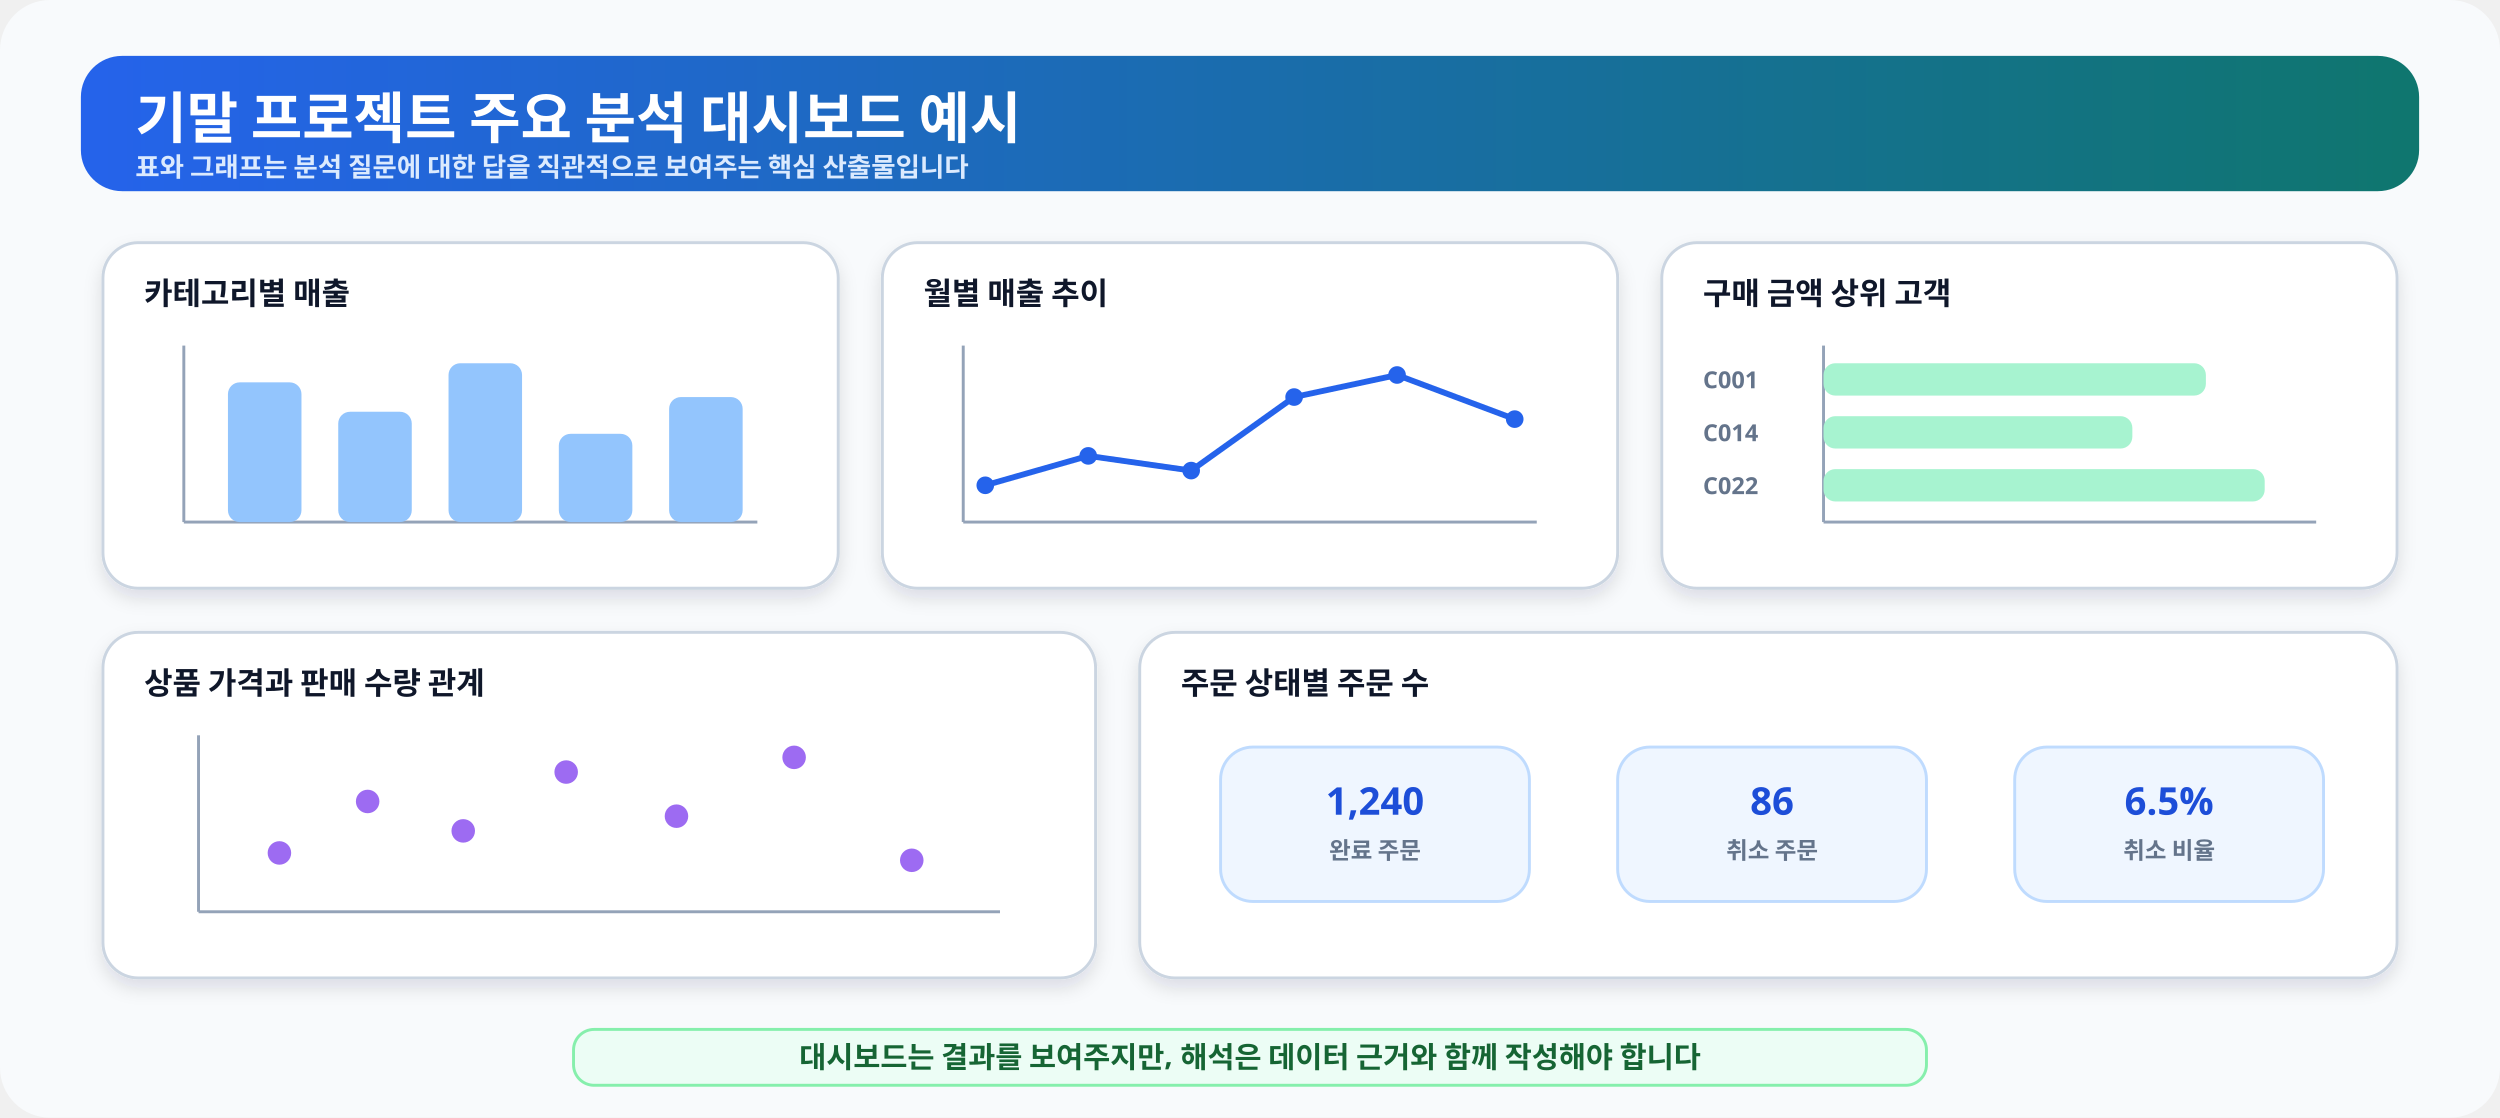
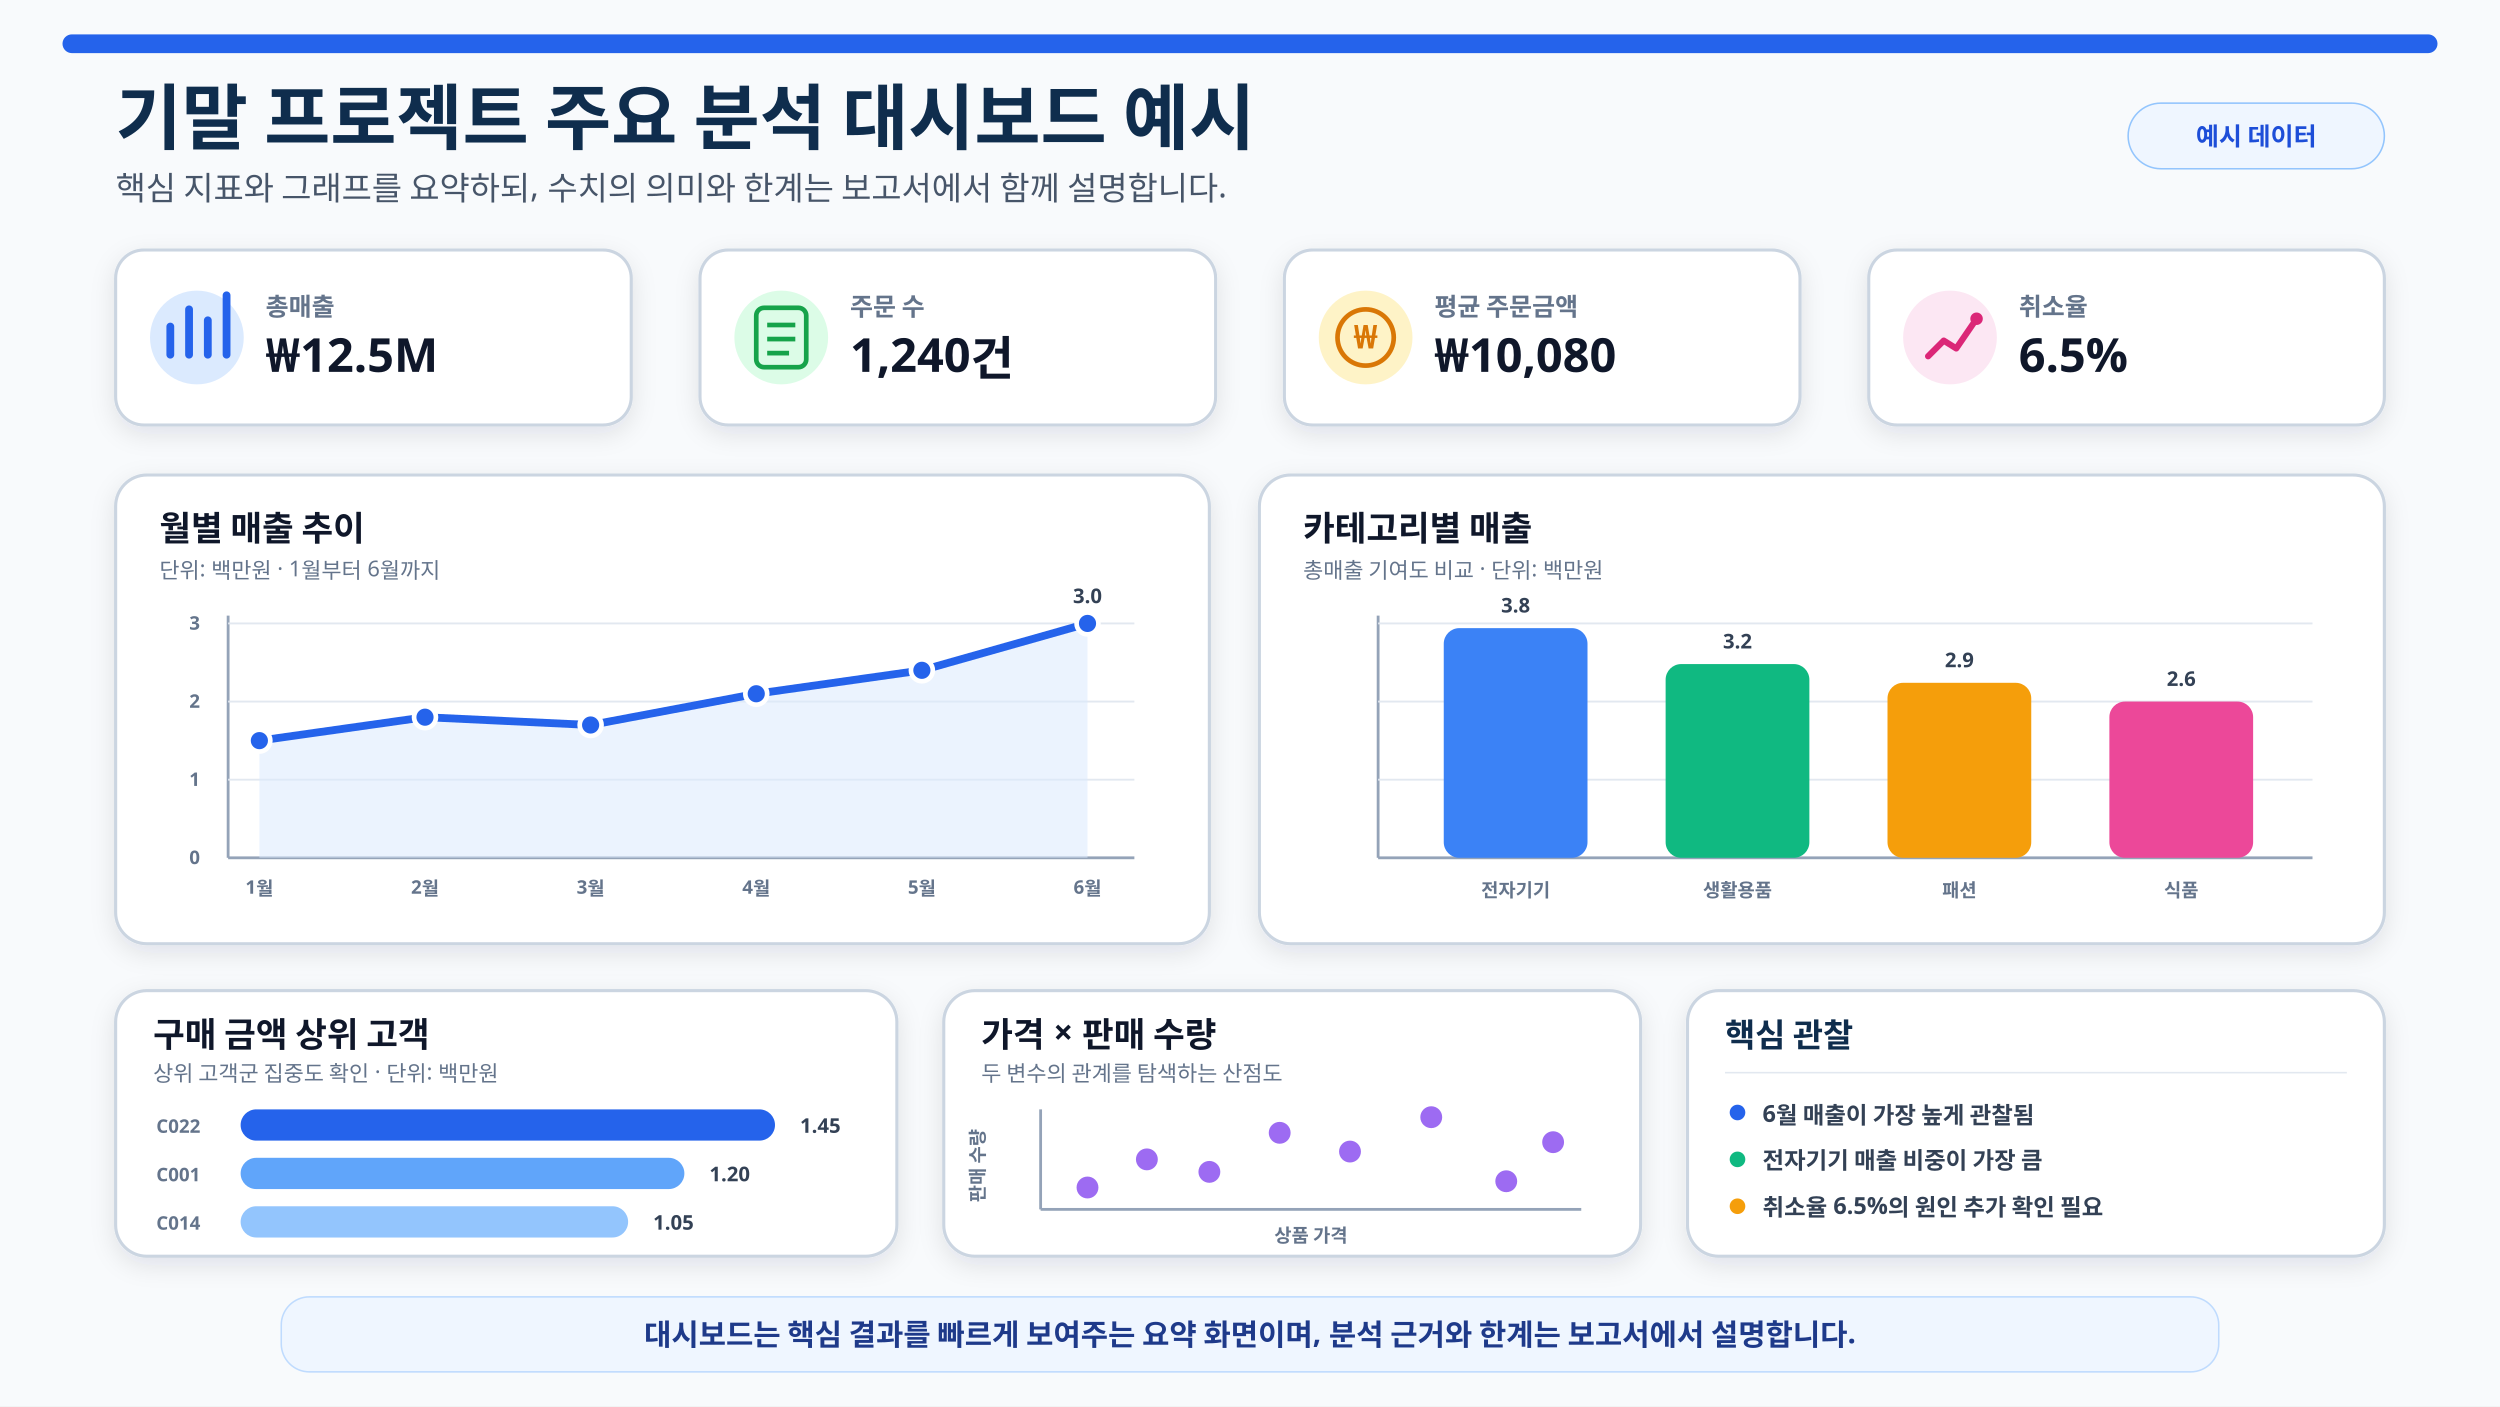
- <svg xmlns="http://www.w3.org/2000/svg" width="1700" height="760" viewBox="0 0 1700 760" role="img" aria-labelledby="title desc">
+ <svg xmlns="http://www.w3.org/2000/svg" width="1600" height="900" viewBox="0 0 1600 900" role="img" aria-labelledby="title desc">
  <defs>
-     <linearGradient id="head" x1="0" x2="1">
-       <stop offset="0%" stop-color="#2563eb" />
-       <stop offset="100%" stop-color="#0f766e" />
-     </linearGradient>
-     <filter id="shadow" x="-20%" y="-20%" width="140%" height="140%">
-       <feDropShadow dx="0" dy="6" stdDeviation="6" flood-color="#0f172a" flood-opacity="0.12" />
+     <filter id="shadow" x="-15%" y="-20%" width="130%" height="145%">
+       <feDropShadow dx="0" dy="5" stdDeviation="8" flood-color="#0f172a" flood-opacity="0.10" />
    </filter>
    <style>
-       .bg{fill:#f8fafc}.h{fill:url(#head)} text{font-family:'Pretendard','Noto Sans KR','Apple SD Gothic Neo','Malgun Gothic',sans-serif}.title{font-size:38px;font-weight:900;fill:#fff}.sub{font-size:18px;font-weight:650;fill:#dbeafe}.panel{fill:#fff;stroke:#cbd5e1;stroke-width:2;filter:url(#shadow)}.pTitle{font-size:21px;font-weight:900;fill:#0f172a}.axis{stroke:#94a3b8;stroke-width:2}.bar{fill:#93c5fd}.bar2{fill:#a7f3d0}.line{fill:none;stroke:#2563eb;stroke-width:4}.dot{fill:#2563eb}.scatter{fill:#7c3aed;opacity:.75}.card{fill:#eff6ff;stroke:#bfdbfe;stroke-width:2}.metric{font-size:26px;font-weight:900;fill:#1d4ed8}.label{font-size:16px;font-weight:700;fill:#64748b}.note{fill:#ecfdf5;stroke:#86efac;stroke-width:2}.noteText{font-size:20px;font-weight:800;fill:#166534}
+       text { font-family: "NanumSquare","Noto Sans KR","Malgun Gothic",sans-serif; }
+       .mono { font-family: "D2Coding","Cascadia Mono","Consolas",monospace; }
+       .title { font-size: 46px; font-weight: 800; fill: #0f2d4d; }
+       .subtitle { font-size: 21px; font-weight: 500; fill: #475569; }
+       .kpiLabel { font-size: 16px; font-weight: 700; fill: #64748b; }
+       .kpiValue { font-size: 30px; font-weight: 850; fill: #0f172a; }
+       .panelTitle { font-size: 22px; font-weight: 800; fill: #0f172a; }
+       .panelSub { font-size: 14px; font-weight: 500; fill: #64748b; }
+       .axisLabel { font-size: 12px; font-weight: 600; fill: #64748b; }
+       .valueLabel { font-size: 13px; font-weight: 750; fill: #334155; }
+       .insightTitle { font-size: 21px; font-weight: 800; fill: #0f2d4d; }
+       .insight { font-size: 15px; font-weight: 600; fill: #334155; }
+       .footer { font-size: 19px; font-weight: 750; fill: #1e3a8a; }
+       .panel { fill: #ffffff; stroke: #cbd5e1; stroke-width: 2; filter: url(#shadow); }
+       .grid { stroke: #e2e8f0; stroke-width: 1.2; }
+       .axis { stroke: #94a3b8; stroke-width: 1.8; }
    </style>
  </defs>
-   <rect class="bg" width="1700" height="760" rx="34" />
-   <rect class="h" x="55" y="38" width="1590" height="92" rx="28" />
-   <text class="title" x="92" y="94">기말 프로젝트 주요 분석 대시보드 예시</text>
-   <text class="sub" x="92" y="120">표와 그래프는 분석 질문에 대한 답을 직관적으로 보여주는 핵심 산출물입니다</text>
-   <g transform="translate(70 165)">
-     <rect class="panel" width="500" height="235" rx="24" />
-     <text class="pTitle" x="28" y="42">카테고리별 매출</text>
-     <line class="axis" x1="55" y1="190" x2="445" y2="190" />
-     <line class="axis" x1="55" y1="70" x2="55" y2="190" />
-     <rect class="bar" x="85" y="95" width="50" height="95" rx="8" />
-     <rect class="bar" x="160" y="115" width="50" height="75" rx="8" />
-     <rect class="bar" x="235" y="82" width="50" height="108" rx="8" />
-     <rect class="bar" x="310" y="130" width="50" height="60" rx="8" />
-     <rect class="bar" x="385" y="105" width="50" height="85" rx="8" />
+   <rect width="1600" height="900" fill="#f8fafc" />
+   <rect x="40" y="22" width="1520" height="12" rx="6" fill="#2563eb" />
+   <text x="74" y="92" class="title">기말 프로젝트 주요 분석 대시보드 예시</text>
+   <text x="74" y="128" class="subtitle">핵심 지표와 그래프를 요약하되, 수치의 의미와 한계는 보고서에서 함께 설명합니다.</text>
+   <rect x="1362" y="66" width="164" height="42" rx="21" fill="#eff6ff" stroke="#93c5fd" />
+   <text x="1444" y="93" text-anchor="middle" font-size="16" font-weight="800" fill="#1d4ed8">예시 데이터</text>
+   <g transform="translate(74 160)">
+     <rect class="panel" width="330" height="112" rx="18" />
+     <circle cx="52" cy="56" r="30" fill="#dbeafe" />
+     <path d="M35 67V49M47 67V38M59 67V45M71 67V29" stroke="#2563eb" stroke-width="5" stroke-linecap="round" />
+     <text x="96" y="42" class="kpiLabel">총매출</text>
+     <text x="96" y="78" class="kpiValue">₩12.5M</text>
  </g>
-   <g transform="translate(600 165)">
-     <rect class="panel" width="500" height="235" rx="24" />
-     <text class="pTitle" x="28" y="42">월별 매출 추이</text>
-     <line class="axis" x1="55" y1="190" x2="445" y2="190" />
-     <line class="axis" x1="55" y1="70" x2="55" y2="190" />
-     <polyline class="line" points="70,165 140,145 210,155 280,105 350,90 430,120" />
-     <circle class="dot" cx="70" cy="165" r="6" />
-     <circle class="dot" cx="140" cy="145" r="6" />
-     <circle class="dot" cx="210" cy="155" r="6" />
-     <circle class="dot" cx="280" cy="105" r="6" />
-     <circle class="dot" cx="350" cy="90" r="6" />
-     <circle class="dot" cx="430" cy="120" r="6" />
+   <g transform="translate(448 160)">
+     <rect class="panel" width="330" height="112" rx="18" />
+     <circle cx="52" cy="56" r="30" fill="#dcfce7" />
+     <rect x="36" y="37" width="32" height="38" rx="5" fill="none" stroke="#16a34a" stroke-width="3" />
+     <line x1="43" y1="48" x2="61" y2="48" stroke="#16a34a" stroke-width="3" />
+     <line x1="43" y1="57" x2="61" y2="57" stroke="#16a34a" stroke-width="3" />
+     <line x1="43" y1="66" x2="57" y2="66" stroke="#16a34a" stroke-width="3" />
+     <text x="96" y="42" class="kpiLabel">주문 수</text>
+     <text x="96" y="78" class="kpiValue">1,240건</text>
  </g>
-   <g transform="translate(1130 165)">
-     <rect class="panel" width="500" height="235" rx="24" />
-     <text class="pTitle" x="28" y="42">구매 금액 상위 고객</text>
-     <line class="axis" x1="110" y1="190" x2="445" y2="190" />
-     <line class="axis" x1="110" y1="70" x2="110" y2="190" />
-     <rect class="bar2" x="110" y="82" width="260" height="22" rx="8" />
-     <rect class="bar2" x="110" y="118" width="210" height="22" rx="8" />
-     <rect class="bar2" x="110" y="154" width="300" height="22" rx="8" />
-     <text class="label" x="28" y="99">C001</text>
-     <text class="label" x="28" y="135">C014</text>
-     <text class="label" x="28" y="171">C022</text>
+   <g transform="translate(822 160)">
+     <rect class="panel" width="330" height="112" rx="18" />
+     <circle cx="52" cy="56" r="30" fill="#fef3c7" />
+     <circle cx="52" cy="56" r="18" fill="none" stroke="#d97706" stroke-width="3" />
+     <text x="52" y="63" text-anchor="middle" font-size="21" font-weight="850" fill="#d97706">₩</text>
+     <text x="96" y="42" class="kpiLabel">평균 주문금액</text>
+     <text x="96" y="78" class="kpiValue">₩10,080</text>
  </g>
-   <g transform="translate(70 430)">
-     <rect class="panel" width="675" height="235" rx="24" />
-     <text class="pTitle" x="28" y="42">상품 가격과 판매 수량 관계</text>
-     <line class="axis" x1="65" y1="190" x2="610" y2="190" />
-     <line class="axis" x1="65" y1="70" x2="65" y2="190" />
-     <circle class="scatter" cx="120" cy="150" r="8" />
-     <circle class="scatter" cx="180" cy="115" r="8" />
-     <circle class="scatter" cx="245" cy="135" r="8" />
-     <circle class="scatter" cx="315" cy="95" r="8" />
-     <circle class="scatter" cx="390" cy="125" r="8" />
-     <circle class="scatter" cx="470" cy="85" r="8" />
-     <circle class="scatter" cx="550" cy="155" r="8" />
+   <g transform="translate(1196 160)">
+     <rect class="panel" width="330" height="112" rx="18" />
+     <circle cx="52" cy="56" r="30" fill="#fce7f3" />
+     <path d="M38 68l10-10l8 5l13-19" fill="none" stroke="#db2777" stroke-width="4" stroke-linecap="round" stroke-linejoin="round" />
+     <circle cx="69" cy="44" r="4" fill="#db2777" />
+     <text x="96" y="42" class="kpiLabel">취소율</text>
+     <text x="96" y="78" class="kpiValue">6.5%</text>
  </g>
-   <g transform="translate(775 430)">
-     <rect class="panel" width="855" height="235" rx="24" />
-     <text class="pTitle" x="28" y="42">주문 상태별 주문 수</text>
-     <rect class="card" x="55" y="78" width="210" height="105" rx="22" />
-     <text class="metric" x="160" y="124" text-anchor="middle">1,240</text>
-     <text class="label" x="160" y="154" text-anchor="middle">완료 주문</text>
-     <rect class="card" x="325" y="78" width="210" height="105" rx="22" />
-     <text class="metric" x="430" y="124" text-anchor="middle">86</text>
-     <text class="label" x="430" y="154" text-anchor="middle">취소 주문</text>
-     <rect class="card" x="595" y="78" width="210" height="105" rx="22" />
-     <text class="metric" x="700" y="124" text-anchor="middle">6.5%</text>
-     <text class="label" x="700" y="154" text-anchor="middle">취소 비율</text>
+   <g transform="translate(74 304)">
+     <rect class="panel" width="700" height="300" rx="20" />
+     <text x="28" y="42" class="panelTitle">월별 매출 추이</text>
+     <text x="28" y="66" class="panelSub">단위: 백만원 · 1월부터 6월까지</text>
+     <line x1="72" y1="245" x2="652" y2="245" class="axis" />
+     <line x1="72" y1="90" x2="72" y2="245" class="axis" />
+     <line x1="72" y1="195" x2="652" y2="195" class="grid" />
+     <line x1="72" y1="145" x2="652" y2="145" class="grid" />
+     <line x1="72" y1="95" x2="652" y2="95" class="grid" />
+     <text x="54" y="249" text-anchor="end" class="axisLabel">0</text>
+     <text x="54" y="199" text-anchor="end" class="axisLabel">1</text>
+     <text x="54" y="149" text-anchor="end" class="axisLabel">2</text>
+     <text x="54" y="99" text-anchor="end" class="axisLabel">3</text>
+     <path d="M92 170 L198 155 L304 160 L410 140 L516 125 L622 95 L622 245 L92 245 Z" fill="#dbeafe" opacity="0.55" />
+     <polyline points="92,170 198,155 304,160 410,140 516,125 622,95" fill="none" stroke="#2563eb" stroke-width="5" stroke-linecap="round" stroke-linejoin="round" />
+     <g fill="#2563eb" stroke="#ffffff" stroke-width="3">
+       <circle cx="92" cy="170" r="7" />
+       <circle cx="198" cy="155" r="7" />
+       <circle cx="304" cy="160" r="7" />
+       <circle cx="410" cy="140" r="7" />
+       <circle cx="516" cy="125" r="7" />
+       <circle cx="622" cy="95" r="7" />
+     </g>
+     <text x="92" y="268" text-anchor="middle" class="axisLabel">1월</text>
+     <text x="198" y="268" text-anchor="middle" class="axisLabel">2월</text>
+     <text x="304" y="268" text-anchor="middle" class="axisLabel">3월</text>
+     <text x="410" y="268" text-anchor="middle" class="axisLabel">4월</text>
+     <text x="516" y="268" text-anchor="middle" class="axisLabel">5월</text>
+     <text x="622" y="268" text-anchor="middle" class="axisLabel">6월</text>
+     <text x="622" y="82" text-anchor="middle" class="valueLabel">3.0</text>
  </g>
-   <rect class="note" x="390" y="700" width="920" height="38" rx="14" />
-   <text class="noteText" x="850" y="726" text-anchor="middle">대시보드는 결과를 보여주지만, 해석은 데이터 근거와 함께 작성해야 합니다</text>
+   <g transform="translate(806 304)">
+     <rect class="panel" width="720" height="300" rx="20" />
+     <text x="28" y="42" class="panelTitle">카테고리별 매출</text>
+     <text x="28" y="66" class="panelSub">총매출 기여도 비교 · 단위: 백만원</text>
+     <line x1="76" y1="245" x2="674" y2="245" class="axis" />
+     <line x1="76" y1="90" x2="76" y2="245" class="axis" />
+     <line x1="76" y1="195" x2="674" y2="195" class="grid" />
+     <line x1="76" y1="145" x2="674" y2="145" class="grid" />
+     <line x1="76" y1="95" x2="674" y2="95" class="grid" />
+     <rect x="118" y="98" width="92" height="147" rx="10" fill="#3b82f6" />
+     <rect x="260" y="121" width="92" height="124" rx="10" fill="#10b981" />
+     <rect x="402" y="133" width="92" height="112" rx="10" fill="#f59e0b" />
+     <rect x="544" y="145" width="92" height="100" rx="10" fill="#ec4899" />
+     <text x="164" y="88" text-anchor="middle" class="valueLabel">3.8</text>
+     <text x="306" y="111" text-anchor="middle" class="valueLabel">3.2</text>
+     <text x="448" y="123" text-anchor="middle" class="valueLabel">2.9</text>
+     <text x="590" y="135" text-anchor="middle" class="valueLabel">2.6</text>
+     <text x="164" y="270" text-anchor="middle" class="axisLabel">전자기기</text>
+     <text x="306" y="270" text-anchor="middle" class="axisLabel">생활용품</text>
+     <text x="448" y="270" text-anchor="middle" class="axisLabel">패션</text>
+     <text x="590" y="270" text-anchor="middle" class="axisLabel">식품</text>
+   </g>
+   <g transform="translate(74 634)">
+     <rect class="panel" width="500" height="170" rx="20" />
+     <text x="24" y="36" class="panelTitle">구매 금액 상위 고객</text>
+     <text x="24" y="58" class="panelSub">상위 고객군 집중도 확인 · 단위: 백만원</text>
+     <text x="26" y="91" class="axisLabel">C022</text>
+     <rect x="80" y="76" width="342" height="20" rx="10" fill="#2563eb" />
+     <text x="438" y="91" class="valueLabel">1.45</text>
+     <text x="26" y="122" class="axisLabel">C001</text>
+     <rect x="80" y="107" width="284" height="20" rx="10" fill="#60a5fa" />
+     <text x="380" y="122" class="valueLabel">1.20</text>
+     <text x="26" y="153" class="axisLabel">C014</text>
+     <rect x="80" y="138" width="248" height="20" rx="10" fill="#93c5fd" />
+     <text x="344" y="153" class="valueLabel">1.05</text>
+   </g>
+   <g transform="translate(604 634)">
+     <rect class="panel" width="446" height="170" rx="20" />
+     <text x="24" y="36" class="panelTitle">가격 × 판매 수량</text>
+     <text x="24" y="58" class="panelSub">두 변수의 관계를 탐색하는 산점도</text>
+     <line x1="62" y1="140" x2="408" y2="140" class="axis" />
+     <line x1="62" y1="76" x2="62" y2="140" class="axis" />
+     <g fill="#7c3aed" opacity="0.75">
+       <circle cx="92" cy="126" r="7" />
+       <circle cx="130" cy="108" r="7" />
+       <circle cx="170" cy="116" r="7" />
+       <circle cx="215" cy="91" r="7" />
+       <circle cx="260" cy="103" r="7" />
+       <circle cx="312" cy="81" r="7" />
+       <circle cx="360" cy="122" r="7" />
+       <circle cx="390" cy="97" r="7" />
+     </g>
+     <text x="235" y="161" text-anchor="middle" class="axisLabel">상품 가격</text>
+     <text x="26" y="112" text-anchor="middle" transform="rotate(-90 26 112)" class="axisLabel">판매 수량</text>
+   </g>
+   <g transform="translate(1080 634)">
+     <rect class="panel" width="446" height="170" rx="20" stroke="#93c5fd" />
+     <text x="24" y="36" class="insightTitle">핵심 관찰</text>
+     <rect x="24" y="52" width="398" height="1" fill="#e2e8f0" />
+     <circle cx="32" cy="78" r="5" fill="#2563eb" />
+     <text x="48" y="84" class="insight">6월 매출이 가장 높게 관찰됨</text>
+     <circle cx="32" cy="108" r="5" fill="#10b981" />
+     <text x="48" y="114" class="insight">전자기기 매출 비중이 가장 큼</text>
+     <circle cx="32" cy="138" r="5" fill="#f59e0b" />
+     <text x="48" y="144" class="insight">취소율 6.5%의 원인 추가 확인 필요</text>
+   </g>
+   <rect x="180" y="830" width="1240" height="48" rx="18" fill="#eff6ff" stroke="#bfdbfe" />
+   <text x="800" y="861" text-anchor="middle" class="footer">대시보드는 핵심 결과를 빠르게 보여주는 요약 화면이며, 분석 근거와 한계는 보고서에서 설명합니다.</text>
</svg>
